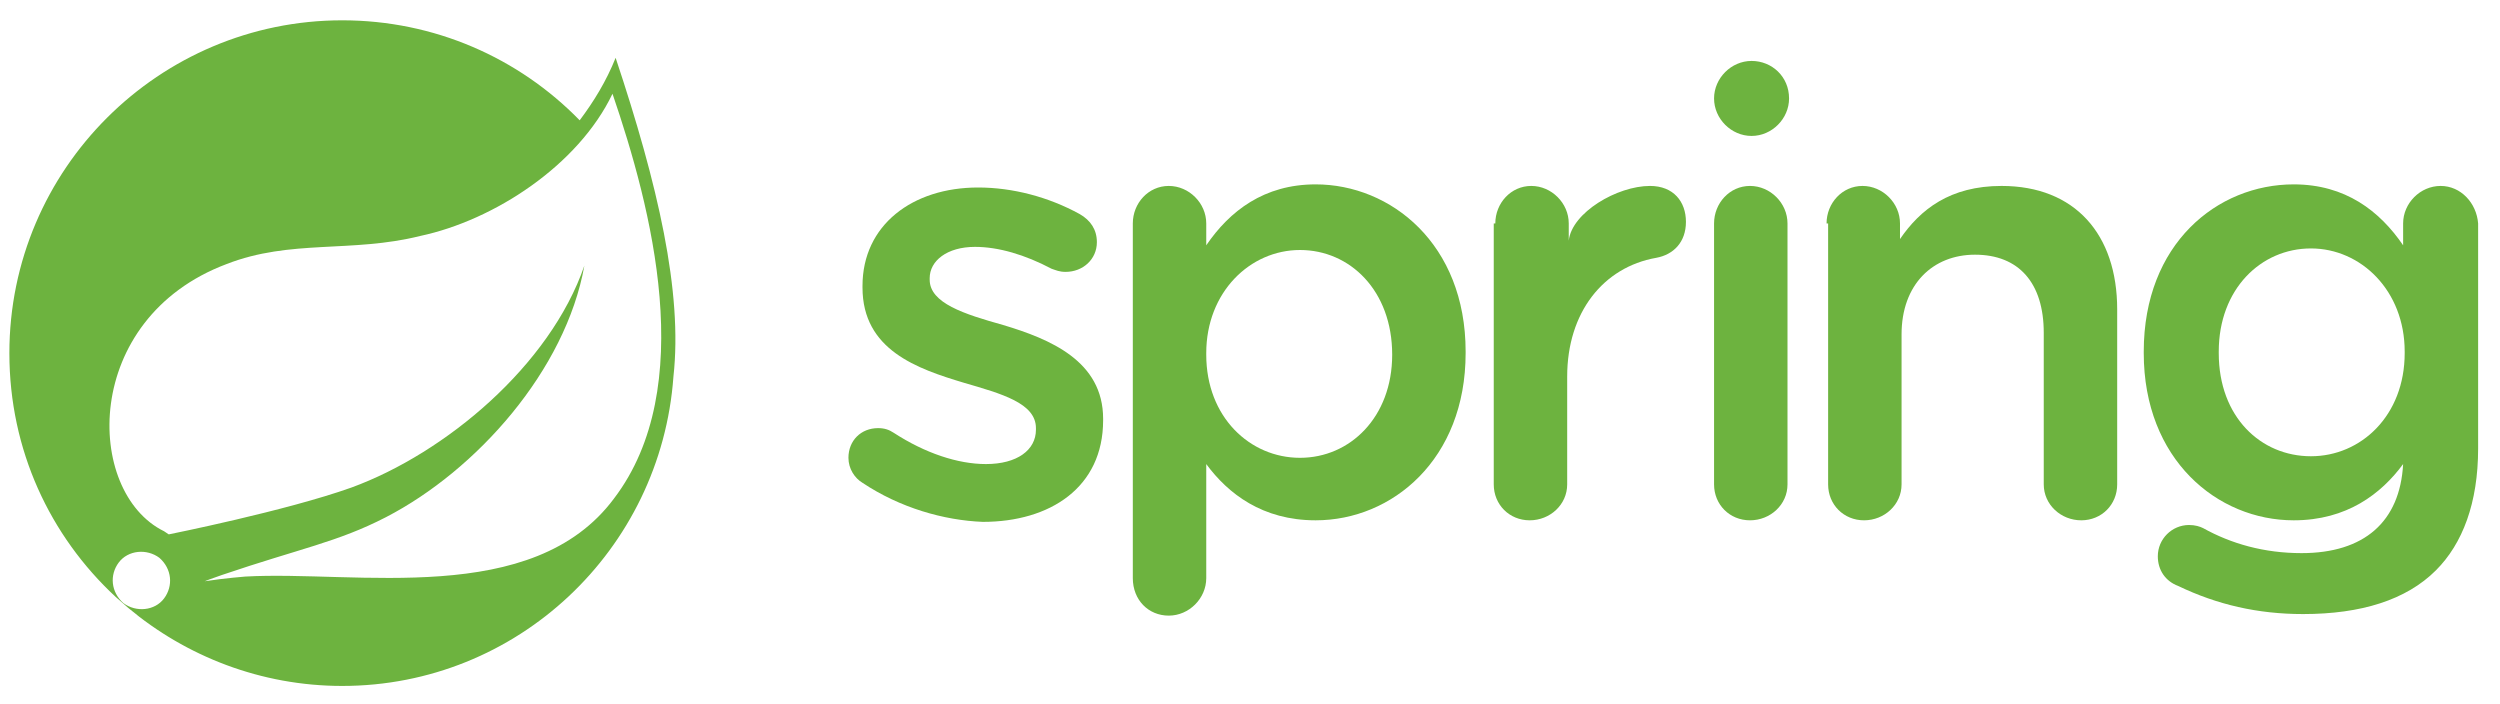
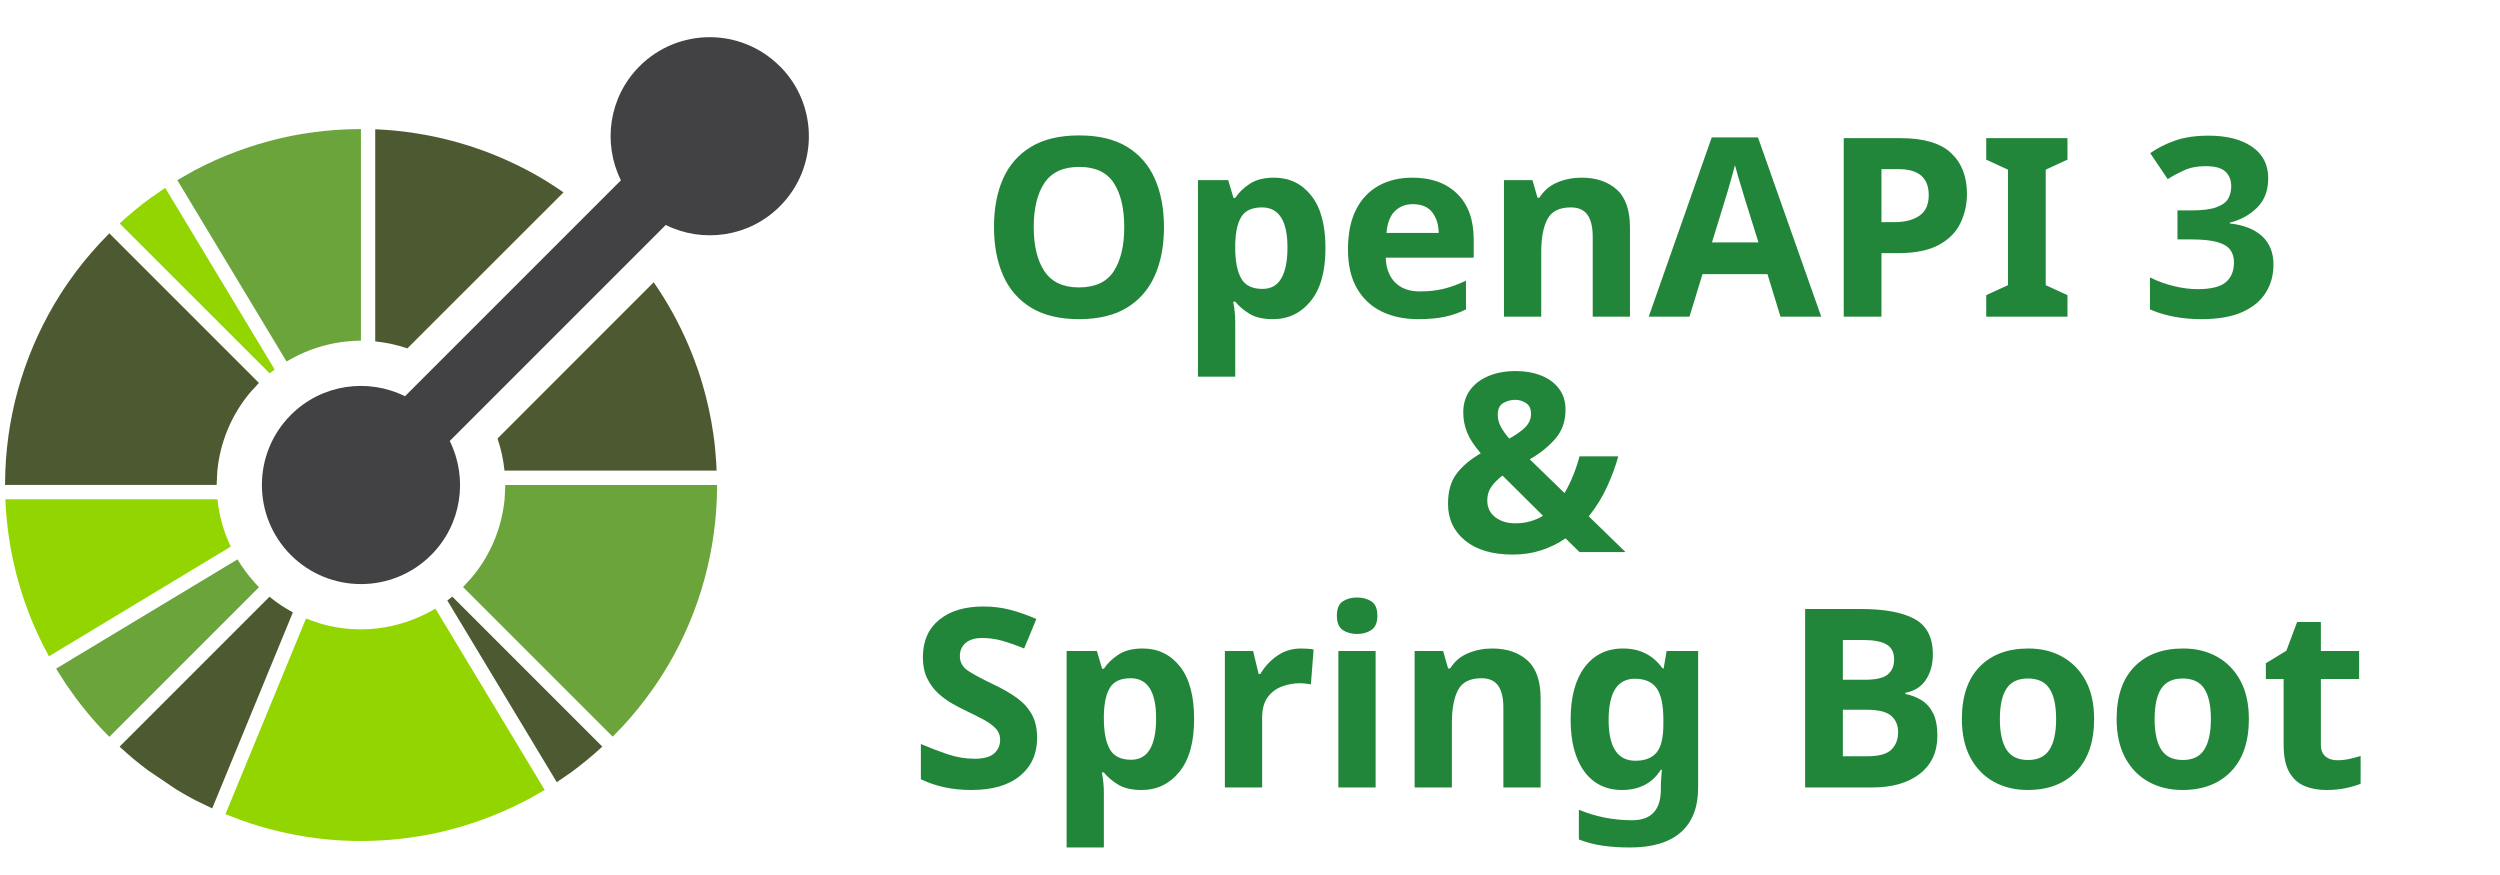
- <svg xmlns="http://www.w3.org/2000/svg" viewBox="0 0 160 45">
-   <g style="fill: #6db33f;">
-     <path d="M39.4,3.7c-0.6,1.5-1.4,2.8-2.3,4c-3.9-4-9.3-6.4-15.2-6.4c-11.7,0-21.3,9.5-21.3,21.3 c0,6.2,2.6,11.7,6.8,15.6l0.8,0.7c3.7,3.1,8.5,5,13.7,5c11.2,0,20.4-8.7,21.2-19.8C43.7,18.7,42.1,11.8,39.4,3.7z M10.5,38.3 c-0.6,0.8-1.8,0.9-2.6,0.3C7.1,37.9,7,36.8,7.6,36c0.6-0.8,1.8-0.9,2.6-0.3C11,36.4,11.1,37.5,10.5,38.3z M39.3,31.9 c-5.2,7-16.5,4.6-23.6,5c0,0-1.3,0.1-2.6,0.3c0,0,0.5-0.2,1.1-0.4c5-1.7,7.4-2.1,10.5-3.7c5.8-3,11.5-9.4,12.7-16.1 c-2.2,6.4-8.9,12-14.9,14.2c-4.2,1.5-11.7,3-11.7,3c0,0-0.3-0.2-0.3-0.2c-5.1-2.5-5.3-13.6,4-17.1c4.1-1.6,8-0.7,12.4-1.8 C31.6,14.1,37,10.6,39.2,6C41.7,13.3,44.7,24.8,39.3,31.9z" />
-     <g>
-       <path d="M55.2,30.9c-0.5-0.3-0.9-0.9-0.9-1.6c0-1.1,0.8-1.9,1.9-1.9c0.4,0,0.7,0.1,1,0.3c2,1.3,4.1,2,5.9,2 c2,0,3.2-0.9,3.2-2.2v-0.1c0-1.6-2.2-2.2-4.6-2.9c-3-0.9-6.5-2.1-6.5-6.1v-0.1c0-3.9,3.2-6.3,7.4-6.3c2.2,0,4.5,0.6,6.5,1.7 c0.7,0.4,1.1,1,1.1,1.8c0,1.1-0.9,1.9-2,1.9c-0.4,0-0.6-0.1-0.9-0.2c-1.7-0.9-3.4-1.4-4.9-1.4c-1.8,0-2.9,0.9-2.9,2v0.1 c0,1.5,2.2,2.2,4.7,2.9c3,0.9,6.4,2.3,6.4,6v0.1c0,4.3-3.4,6.5-7.7,6.5C60.4,33.3,57.6,32.5,55.2,30.9z" />
-       <path d="M72.5,14.3c0-1.3,1-2.4,2.3-2.4c1.3,0,2.4,1.1,2.4,2.4v1.4c1.5-2.2,3.7-3.9,7-3.9c4.8,0,9.6,3.8,9.6,10.7 v0.1c0,6.8-4.7,10.7-9.6,10.7c-3.4,0-5.6-1.7-7-3.6V37c0,1.3-1.1,2.4-2.4,2.4c-1.3,0-2.3-1-2.3-2.4V14.3z M89.1,22.7L89.1,22.7 c0-4.1-2.7-6.7-5.9-6.7c-3.2,0-6,2.7-6,6.6v0.1c0,4,2.8,6.6,6,6.6C86.4,29.3,89.1,26.7,89.1,22.7z" />
-       <path d="M95.7,14.3c0-1.3,1-2.4,2.3-2.4c1.3,0,2.4,1.1,2.4,2.4v1.1c0.2-1.8,3.1-3.5,5.2-3.5c1.5,0,2.3,1,2.3,2.3 c0,1.3-0.8,2.1-1.9,2.3c-3.4,0.6-5.7,3.5-5.7,7.6V31c0,1.3-1.1,2.3-2.4,2.3c-1.3,0-2.3-1-2.3-2.3V14.3z" />
-       <path d="M109.7,14.3c0-1.3,1-2.4,2.3-2.4c1.3,0,2.4,1.1,2.4,2.4V31c0,1.3-1.1,2.3-2.4,2.3c-1.3,0-2.3-1-2.3-2.3V14.3 z" />
-       <path d="M114.5,6.3c0,1.3-1.1,2.4-2.4,2.4c-1.3,0-2.4-1.1-2.4-2.4c0-1.3,1.1-2.4,2.4-2.4 C113.4,3.9,114.5,4.9,114.5,6.3z" />
-       <path d="M116.9,14.3c0-1.3,1-2.4,2.3-2.4c1.3,0,2.4,1.1,2.4,2.4v1c1.3-1.9,3.2-3.4,6.5-3.4c4.7,0,7.4,3.1,7.4,7.9V31 c0,1.3-1,2.3-2.3,2.3c-1.3,0-2.4-1-2.4-2.3v-9.7c0-3.2-1.6-5-4.4-5c-2.7,0-4.7,1.9-4.7,5.1V31c0,1.3-1.1,2.3-2.4,2.3 c-1.3,0-2.3-1-2.3-2.3V14.3z" />
-       <path d="M156.2,11.9c-1.3,0-2.4,1.1-2.4,2.4v1.4c-1.5-2.2-3.7-3.9-7-3.9c-4.9,0-9.6,3.8-9.6,10.7v0.1 c0,6.8,4.7,10.7,9.6,10.7c3.4,0,5.6-1.7,7-3.6c-0.2,3.7-2.5,5.7-6.5,5.7c-2.4,0-4.5-0.6-6.3-1.6c-0.2-0.1-0.5-0.2-0.9-0.2 c-1.1,0-2,0.9-2,2c0,0.9,0.5,1.6,1.3,1.9c2.5,1.2,5.1,1.8,8,1.8c3.7,0,6.6-0.9,8.5-2.8c1.7-1.7,2.7-4.3,2.7-7.8V14.3 C158.5,13,157.5,11.9,156.2,11.9z M147.9,29.2c-3.2,0-5.9-2.5-5.9-6.6v-0.1c0-4,2.7-6.6,5.9-6.6c3.2,0,6,2.7,6,6.6v0.1 C153.9,26.6,151.1,29.2,147.9,29.2z" />
+ <svg xmlns="http://www.w3.org/2000/svg" version="1.1" width="200" height="70" viewBox="0 -50 6000 2100" xml:space="preserve">
+   <defs>
+ </defs>
+   <g transform="matrix(30.14 0 0 30.14 991.66 1018.78)" id="-FS38qg3Ry0a7v9X3t3Xn">
+     <g style="" vector-effect="non-scaling-stroke">
+       <g transform="matrix(1 0 0 1 -23.5 10.55)" id="u1BEYTAC_e2zI0wVjxJLY">
+         <path style="stroke: none; stroke-width: 1; stroke-dasharray: none; stroke-linecap: round; stroke-dashoffset: 0; stroke-linejoin: round; stroke-miterlimit: 4; fill: rgb(147,213,0); fill-rule: nonzero; opacity: 1;" vector-effect="non-scaling-stroke" transform=" translate(-9, -43.05)" d="M 16.913 36.796 L 0.026 36.796 L 0.036 37.043 L 0.065 37.519 L 0.077 37.722 L 0.123 38.272 L 0.134 38.395 L 0.2 39.003 L 0.206 39.062 L 0.292 39.716 C 0.487 41.07 0.778 42.404 1.166 43.714 L 1.172 43.731 L 1.374 44.382 L 1.385 44.418 L 1.571 44.971 L 1.62 45.11 L 1.794 45.588 L 1.876 45.804 L 2.03 46.204 L 2.152 46.501 L 2.281 46.81 L 2.452 47.186 L 2.552 47.415 L 2.762 47.865 L 2.832 48.009 L 3.085 48.52 L 3.125 48.598 L 3.434 49.184 L 3.5 49.298 L 17.97 40.566 C 17.406 39.378 17.049 38.103 16.915 36.795 z M 0.824 44.545 L 0.829 44.56 L 1.374 44.389 z" stroke-linecap="round" />
+       </g>
+       <g transform="matrix(1 0 0 1 -16.48 20.48)" id="daTjKULIXJIS3T9KXTZJP">
+         <path style="stroke: none; stroke-width: 1; stroke-dasharray: none; stroke-linecap: round; stroke-dashoffset: 0; stroke-linejoin: round; stroke-miterlimit: 4; fill: rgb(77,90,49); fill-rule: nonzero; opacity: 1;" vector-effect="non-scaling-stroke" transform=" translate(-16.02, -52.98)" d="M 21.063 44.553 L 9.122 56.494 L 9.307 56.664 L 9.817 57.117 L 10.217 57.461 L 10.327 57.552 L 10.791 57.926 L 10.851 57.973 L 11.362 58.365 C 11.369 58.369 11.375 58.374 11.381 58.379 L 13.607 59.883 L 13.687 59.932 L 14.125 60.191 L 14.394 60.344 L 14.649 60.487 L 15.114 60.738 L 15.179 60.772 L 16.495 61.411 L 22.921 45.801 C 22.259 45.448 21.633 45.03 21.053 44.555 z" stroke-linecap="round" />
+       </g>
+       <g transform="matrix(1 0 0 1 -20.36 16.15)" id="O1F_mlWpDLBou1524aWsT">
+         <path style="stroke: none; stroke-width: 1; stroke-dasharray: none; stroke-linecap: round; stroke-dashoffset: 0; stroke-linejoin: round; stroke-miterlimit: 4; fill: rgb(107,164,58); fill-rule: nonzero; opacity: 1;" vector-effect="non-scaling-stroke" transform=" translate(-12.14, -48.65)" d="M 19.825 43.368 L 19.454 42.931 L 19.146 42.533 L 18.816 42.066 L 18.507 41.584 L 4.065 50.283 L 4.809 51.451 L 4.869 51.539 L 4.872 51.545 L 5.648 52.639 L 5.682 52.685 L 6.033 53.142 L 6.454 53.665 L 6.544 53.779 L 6.889 54.186 L 7.041 54.359 L 7.34 54.702 L 7.51 54.886 L 7.587 54.969 L 7.816 55.209 L 7.907 55.303 L 8.307 55.712 L 20.22 43.799 L 19.83 43.382 z" stroke-linecap="round" />
+       </g>
+       <g transform="matrix(1 0 0 1 8.89 19.44)" id="0ZljEKExoLH4ddz1_RVDe">
+         <path style="stroke: none; stroke-width: 1; stroke-dasharray: none; stroke-linecap: round; stroke-dashoffset: 0; stroke-linejoin: round; stroke-miterlimit: 4; fill: rgb(77,90,49); fill-rule: nonzero; opacity: 1;" vector-effect="non-scaling-stroke" transform=" translate(-41.39, -51.94)" d="M 35.616 44.547 L 35.218 44.856 L 35.248 44.906 L 43.934 59.324 L 45.122 58.506 C 45.971 57.879 46.785 57.207 47.56 56.491 L 35.663 44.595 z" stroke-linecap="round" />
+       </g>
+       <g transform="matrix(1 0 0 1 10.34 27.51)" id="dHPyJjplKBy_CXjINvtoF">
+         <path style="stroke: none; stroke-width: 1; stroke-dasharray: none; stroke-linecap: round; stroke-dashoffset: 0; stroke-linejoin: round; stroke-miterlimit: 4; fill: rgb(147,213,0); fill-rule: nonzero; opacity: 1;" vector-effect="non-scaling-stroke" transform=" translate(-42.84, -60.01)" d="M 42.835 60.01 L 42.855 59.999 L 42.854 59.998 L 42.835 60.009 z M 42.827 60.016 L 42.828 60.016 z" stroke-linecap="round" />
+       </g>
+       <g transform="matrix(1 0 0 1 10.4 27.47)" id="5lZwaR7r0h4TY1hvNqwAh">
+         <path style="stroke: none; stroke-width: 1; stroke-dasharray: none; stroke-linecap: round; stroke-dashoffset: 0; stroke-linejoin: round; stroke-miterlimit: 4; fill: rgb(147,213,0); fill-rule: nonzero; opacity: 1;" vector-effect="non-scaling-stroke" transform=" translate(-42.9, -59.97)" d="M 42.855 59.993 L 42.969 59.936 L 42.967 59.932 L 42.855 59.999 z M 42.83 60.013 L 42.836 60.01 z" stroke-linecap="round" />
+       </g>
+       <g transform="matrix(1 0 0 1 10.33 27.5)" id="LDPSdczIKdUf_hLbCCpr5">
+         <path style="stroke: none; stroke-width: 1; stroke-dasharray: none; stroke-linecap: round; stroke-dashoffset: 0; stroke-linejoin: round; stroke-miterlimit: 4; fill: rgb(147,213,0); fill-rule: nonzero; opacity: 1;" vector-effect="non-scaling-stroke" transform=" translate(-42.83, -60)" d="M 42.827 60.015 L 42.828 60.015 L 42.807 59.98 z M 42.835 60.009 L 42.855 59.999 L 42.835 60.009 z M 42.824 60.015 L 42.818 60.018 L 42.824 60.016 z" stroke-linecap="round" />
+       </g>
+       <g transform="matrix(1 0 0 1 10.33 27.52)" id="3cKSSKPyl-bl5FodQgmNY">
+         <path style="stroke: none; stroke-width: 1; stroke-dasharray: none; stroke-linecap: round; stroke-dashoffset: 0; stroke-linejoin: round; stroke-miterlimit: 4; fill: rgb(147,213,0); fill-rule: nonzero; opacity: 1;" vector-effect="non-scaling-stroke" transform=" translate(-42.83, -60.02)" d="M 42.824 60.016 L 42.827 60.015 L 42.826 60.015 z" stroke-linecap="round" />
+       </g>
+       <g transform="matrix(1 0 0 1 10.39 27.48)" id="90XmJjwG7-DF2VsgrfDRj">
+         <path style="stroke: none; stroke-width: 1; stroke-dasharray: none; stroke-linecap: round; stroke-dashoffset: 0; stroke-linejoin: round; stroke-miterlimit: 4; fill: rgb(147,213,0); fill-rule: nonzero; opacity: 1;" vector-effect="non-scaling-stroke" transform=" translate(-42.89, -59.98)" d="M 42.83 60.013 L 42.827 60.015 L 42.836 60.009 z M 42.855 60 L 42.968 59.936 L 42.855 60 z M 42.968 59.936 L 42.966 59.932 z M 42.815 60.022 L 42.816 60.022 z" stroke-linecap="round" />
+       </g>
+       <g transform="matrix(1 0 0 1 10.32 27.52)" id="eCJUL2KcgonzVFVlatWYd">
+         <path style="stroke: none; stroke-width: 1; stroke-dasharray: none; stroke-linecap: round; stroke-dashoffset: 0; stroke-linejoin: round; stroke-miterlimit: 4; fill: rgb(147,213,0); fill-rule: nonzero; opacity: 1;" vector-effect="non-scaling-stroke" transform=" translate(-42.82, -60.02)" d="M 42.819 60.02 L 42.816 60.022 L 42.819 60.02 z" stroke-linecap="round" />
+       </g>
+       <g transform="matrix(1 0 0 1 -6.45 5.5)" id="YxvFYOYK0y8vKLn6BJX6x">
+         <path style="stroke: none; stroke-width: 1; stroke-dasharray: none; stroke-linecap: round; stroke-dashoffset: 0; stroke-linejoin: round; stroke-miterlimit: 4; fill: rgb(147,213,0); fill-rule: nonzero; opacity: 1;" vector-effect="non-scaling-stroke" transform=" translate(-26.05, -38)" d="M 42.671 59.443 L 34.269 45.502 L 33.77 45.78 L 33.258 46.037 C 31.717 46.77 30.032 47.151 28.326 47.153 C 27.215 47.153 26.11 46.992 25.045 46.674 L 24.505 46.484 L 23.966 46.293 L 17.552 61.871 L 17.599 61.888 L 17.648 61.907 L 17.649 61.907 L 17.662 61.913 L 18.893 62.384 C 20.767 63.045 22.705 63.509 24.675 63.768 L 24.906 63.799 L 25.604 63.875 L 25.717 63.885 L 26.277 63.932 L 26.467 63.944 L 26.957 63.972 L 27.257 63.984 L 27.647 63.998 L 28.343 64.006 C 29.919 64.006 31.493 63.875 33.047 63.614 L 33.126 63.603 L 33.62 63.513 L 33.906 63.459 L 34.195 63.398 L 34.676 63.292 L 34.763 63.272 C 37.128 62.72 39.412 61.868 41.561 60.737 L 41.561 60.736 L 41.978 60.508 L 42.825 60.03 L 42.811 59.99 L 42.832 60.026 L 42.859 60.01 L 42.97 59.943 z M 21.07 26.77 L 21.468 26.462 L 21.438 26.412 L 12.753 11.999 L 11.562 12.82 C 10.722 13.438 9.909 14.109 9.127 14.832 L 21.024 26.723 z" stroke-linecap="round" />
+       </g>
+       <g transform="matrix(1 0 0 1 -10.27 -11)" id="Z5T2o5-Rme1lta802JeYg">
+         <path style="stroke: none; stroke-width: 1; stroke-dasharray: none; stroke-linecap: round; stroke-dashoffset: 0; stroke-linejoin: round; stroke-miterlimit: 4; fill: rgb(77,90,49); fill-rule: nonzero; opacity: 1;" vector-effect="non-scaling-stroke" transform=" translate(-22.23, -21.5)" d="M 8.303 15.618 L 7.512 16.444 C 6.633 17.395 5.83 18.387 5.105 19.426 L 5.001 19.575 L 4.759 19.932 L 4.513 20.307 L 4.424 20.444 C 1.739 24.662 0.221 29.517 0.025 34.514 L 0.01 35.085 L 1.734723475976807e-18 35.656 L 16.848 35.656 L 16.875 35.085 L 16.907 34.514 C 17.128 32.262 18.012 30.127 19.448 28.378 C 19.562 28.232 19.703 28.095 19.832 27.953 L 20.215 27.529 z M 43.066 11.436 L 42.996 11.394 L 42.549 11.128 L 42.288 10.979 L 42.025 10.833 L 41.568 10.586 L 41.496 10.548 C 40.51 10.034 39.495 9.576 38.458 9.177 L 38.378 9.146 L 37.692 8.899 C 35.852 8.256 33.949 7.805 32.015 7.552 L 31.778 7.52 L 31.541 7.494 L 31.084 7.444 L 30.956 7.433 L 30.411 7.387 L 29.725 7.345 L 29.477 7.335 L 29.477 24.224 C 30.344 24.314 31.203 24.498 32.036 24.781 L 44.47 12.358 C 44.01 12.037 43.54 11.729 43.062 11.436 z" stroke-linecap="round" />
+       </g>
+       <g transform="matrix(1 0 0 1 -11.47 -15.93)" id="L37GyXUZ0f3207xxV386Y">
+         <path style="stroke: none; stroke-width: 1; stroke-dasharray: none; stroke-linecap: round; stroke-dashoffset: 0; stroke-linejoin: round; stroke-miterlimit: 4; fill: rgb(107,164,58); fill-rule: nonzero; opacity: 1;" vector-effect="non-scaling-stroke" transform=" translate(-21.03, -16.57)" d="M 14.016 11.873 L 13.721 11.383 z M 13.713 11.382 L 13.715 11.385 z M 27.772 7.328 L 27.201 7.34 C 26.009 7.388 24.82 7.51 23.64 7.707 L 23.562 7.72 L 23.068 7.81 L 22.782 7.864 L 22.492 7.925 L 22.012 8.03 L 21.925 8.049 C 19.56 8.601 17.276 9.453 15.127 10.585 L 13.716 11.382 L 13.718 11.385 L 22.414 25.823 L 22.913 25.545 L 23.424 25.287 C 24.611 24.721 25.887 24.363 27.196 24.23 L 27.767 24.184 L 28.338 24.165 L 28.338 7.316 C 28.147 7.316 27.957 7.324 27.767 7.327 z" stroke-linecap="round" />
+       </g>
+       <g transform="matrix(1 0 0 1 15.44 -5.48)" id="J3nDOjfbOs1y6KEpgksPZ">
+         <path style="stroke: none; stroke-width: 1; stroke-dasharray: none; stroke-linecap: round; stroke-dashoffset: 0; stroke-linejoin: round; stroke-miterlimit: 4; fill: rgb(77,90,49); fill-rule: nonzero; opacity: 1;" vector-effect="non-scaling-stroke" transform=" translate(-47.94, -27.02)" d="M 56.651 34.265 L 56.624 33.811 L 56.609 33.584 L 56.554 32.912 L 56.497 32.316 L 56.491 32.268 L 56.488 32.245 L 56.402 31.603 C 56.401 31.597 56.401 31.589 56.399 31.583 C 56.205 30.236 55.914 28.905 55.528 27.599 L 55.52 27.574 L 55.333 26.967 L 55.307 26.887 L 55.124 26.342 L 55.067 26.195 L 54.896 25.725 L 54.81 25.496 L 54.659 25.109 L 54.534 24.804 L 54.408 24.504 L 54.24 24.121 L 54.143 23.905 L 53.93 23.45 L 53.864 23.312 L 53.608 22.794 L 53.274 22.151 C 53.27 22.145 53.267 22.137 53.263 22.131 C 52.773 21.231 52.235 20.357 51.651 19.515 L 39.214 31.957 C 39.495 32.786 39.681 33.644 39.77 34.515 L 56.66 34.515 L 56.651 34.265 z" stroke-linecap="round" />
+       </g>
+       <g transform="matrix(1 0 0 1 14.09 13.18)" id="b7AE79NFpvnXqu6QzNIC1">
+         <path style="stroke: none; stroke-width: 1; stroke-dasharray: none; stroke-linecap: round; stroke-dashoffset: 0; stroke-linejoin: round; stroke-miterlimit: 4; fill: rgb(107,164,58); fill-rule: nonzero; opacity: 1;" vector-effect="non-scaling-stroke" transform=" translate(-46.59, -45.68)" d="M 39.837 35.658 L 39.81 36.229 L 39.778 36.8 C 39.561 38.994 38.714 41.142 37.238 42.936 C 37.124 43.082 36.983 43.219 36.854 43.361 L 36.471 43.785 L 48.384 55.698 L 48.784 55.285 L 49.184 54.872 C 50.066 53.918 50.871 52.918 51.597 51.88 L 51.682 51.758 L 51.944 51.373 L 52.17 51.027 L 52.284 50.858 C 55.016 46.573 56.478 41.705 56.675 36.799 L 56.69 36.228 L 56.7 35.657 L 39.837 35.657 z" stroke-linecap="round" />
+       </g>
+       <g transform="matrix(1 0 0 1 9.73 -10.73)" id="NGdg_PN8UrZeVdb4pwrlc">
+         <path style="stroke: none; stroke-width: 1; stroke-dasharray: none; stroke-linecap: round; stroke-dashoffset: 0; stroke-linejoin: round; stroke-miterlimit: 4; fill: rgb(66,65,67); fill-rule: nonzero; opacity: 1;" vector-effect="non-scaling-stroke" transform=" translate(-42.23, -21.77)" d="M 61.689 2.312 C 58.607 -0.77 53.609 -0.77 50.527 2.312 C 48.068 4.771 47.576 8.446 49.041 11.398 L 31.848 28.591 C 28.896 27.127 25.22 27.618 22.762 30.077 C 19.683 33.161 19.683 38.156 22.762 41.24 C 25.846 44.319 30.841 44.318 33.925 41.239 C 36.384 38.78 36.874 35.105 35.411 32.153 L 52.609 14.955 C 55.561 16.419 59.237 15.928 61.695 13.469 C 64.778 10.388 64.778 5.39 61.695 2.308 z" stroke-linecap="round" />
+       </g>
    </g>
  </g>
+   <g transform="matrix(1 0 0 1 3645.74 1285.87)" style="" id="v83j84MYzrgG1nH3HjDf-">
+     <text xml:space="preserve" font-family="Poppins" font-size="600" font-style="normal" font-weight="600" line-height="1" style="stroke: none; stroke-width: 1; stroke-dasharray: none; stroke-linecap: butt; stroke-dashoffset: 0; stroke-linejoin: miter; stroke-miterlimit: 4; fill: rgb(34,134,58); fill-rule: nonzero; opacity: 1; white-space: pre;">
+       <tspan x="-1295" y="-575.89">OpenAPI 3</tspan>
+       <tspan x="-194.5" y="-10.9">&amp;</tspan>
+       <tspan x="-1463.25" y="554.11">Spring Boot</tspan>
+     </text>
+   </g>
</svg>
